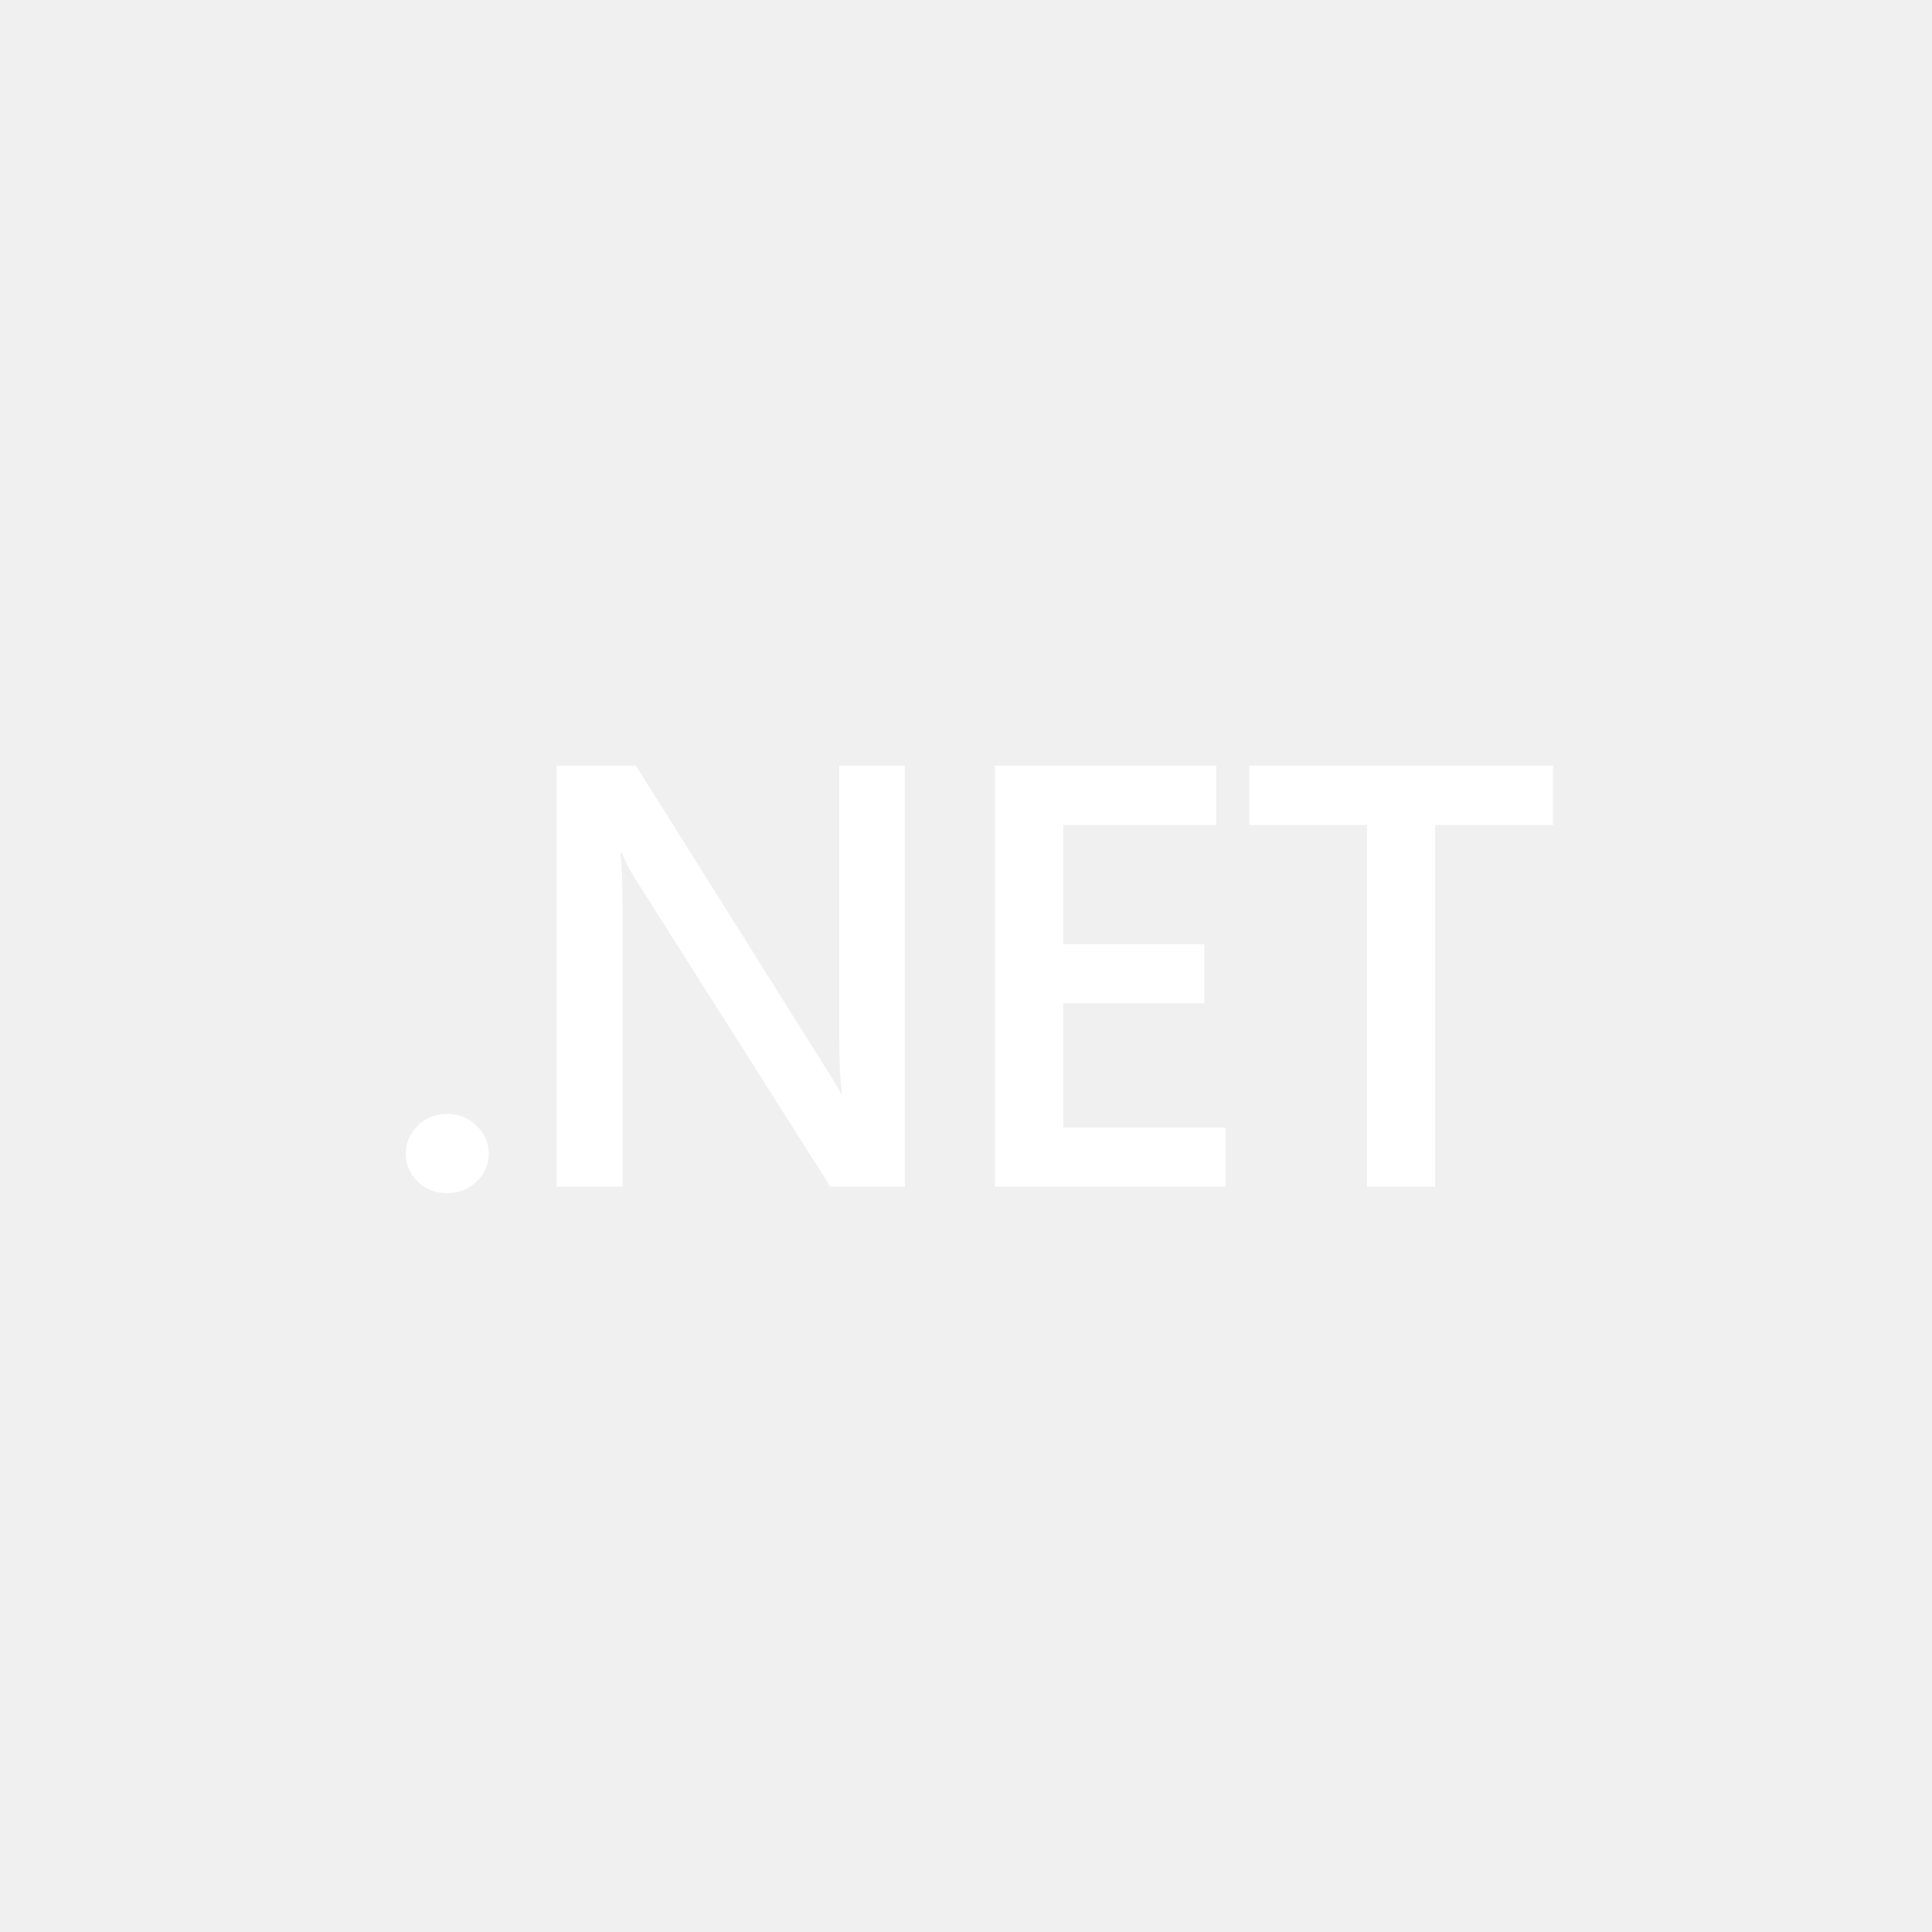
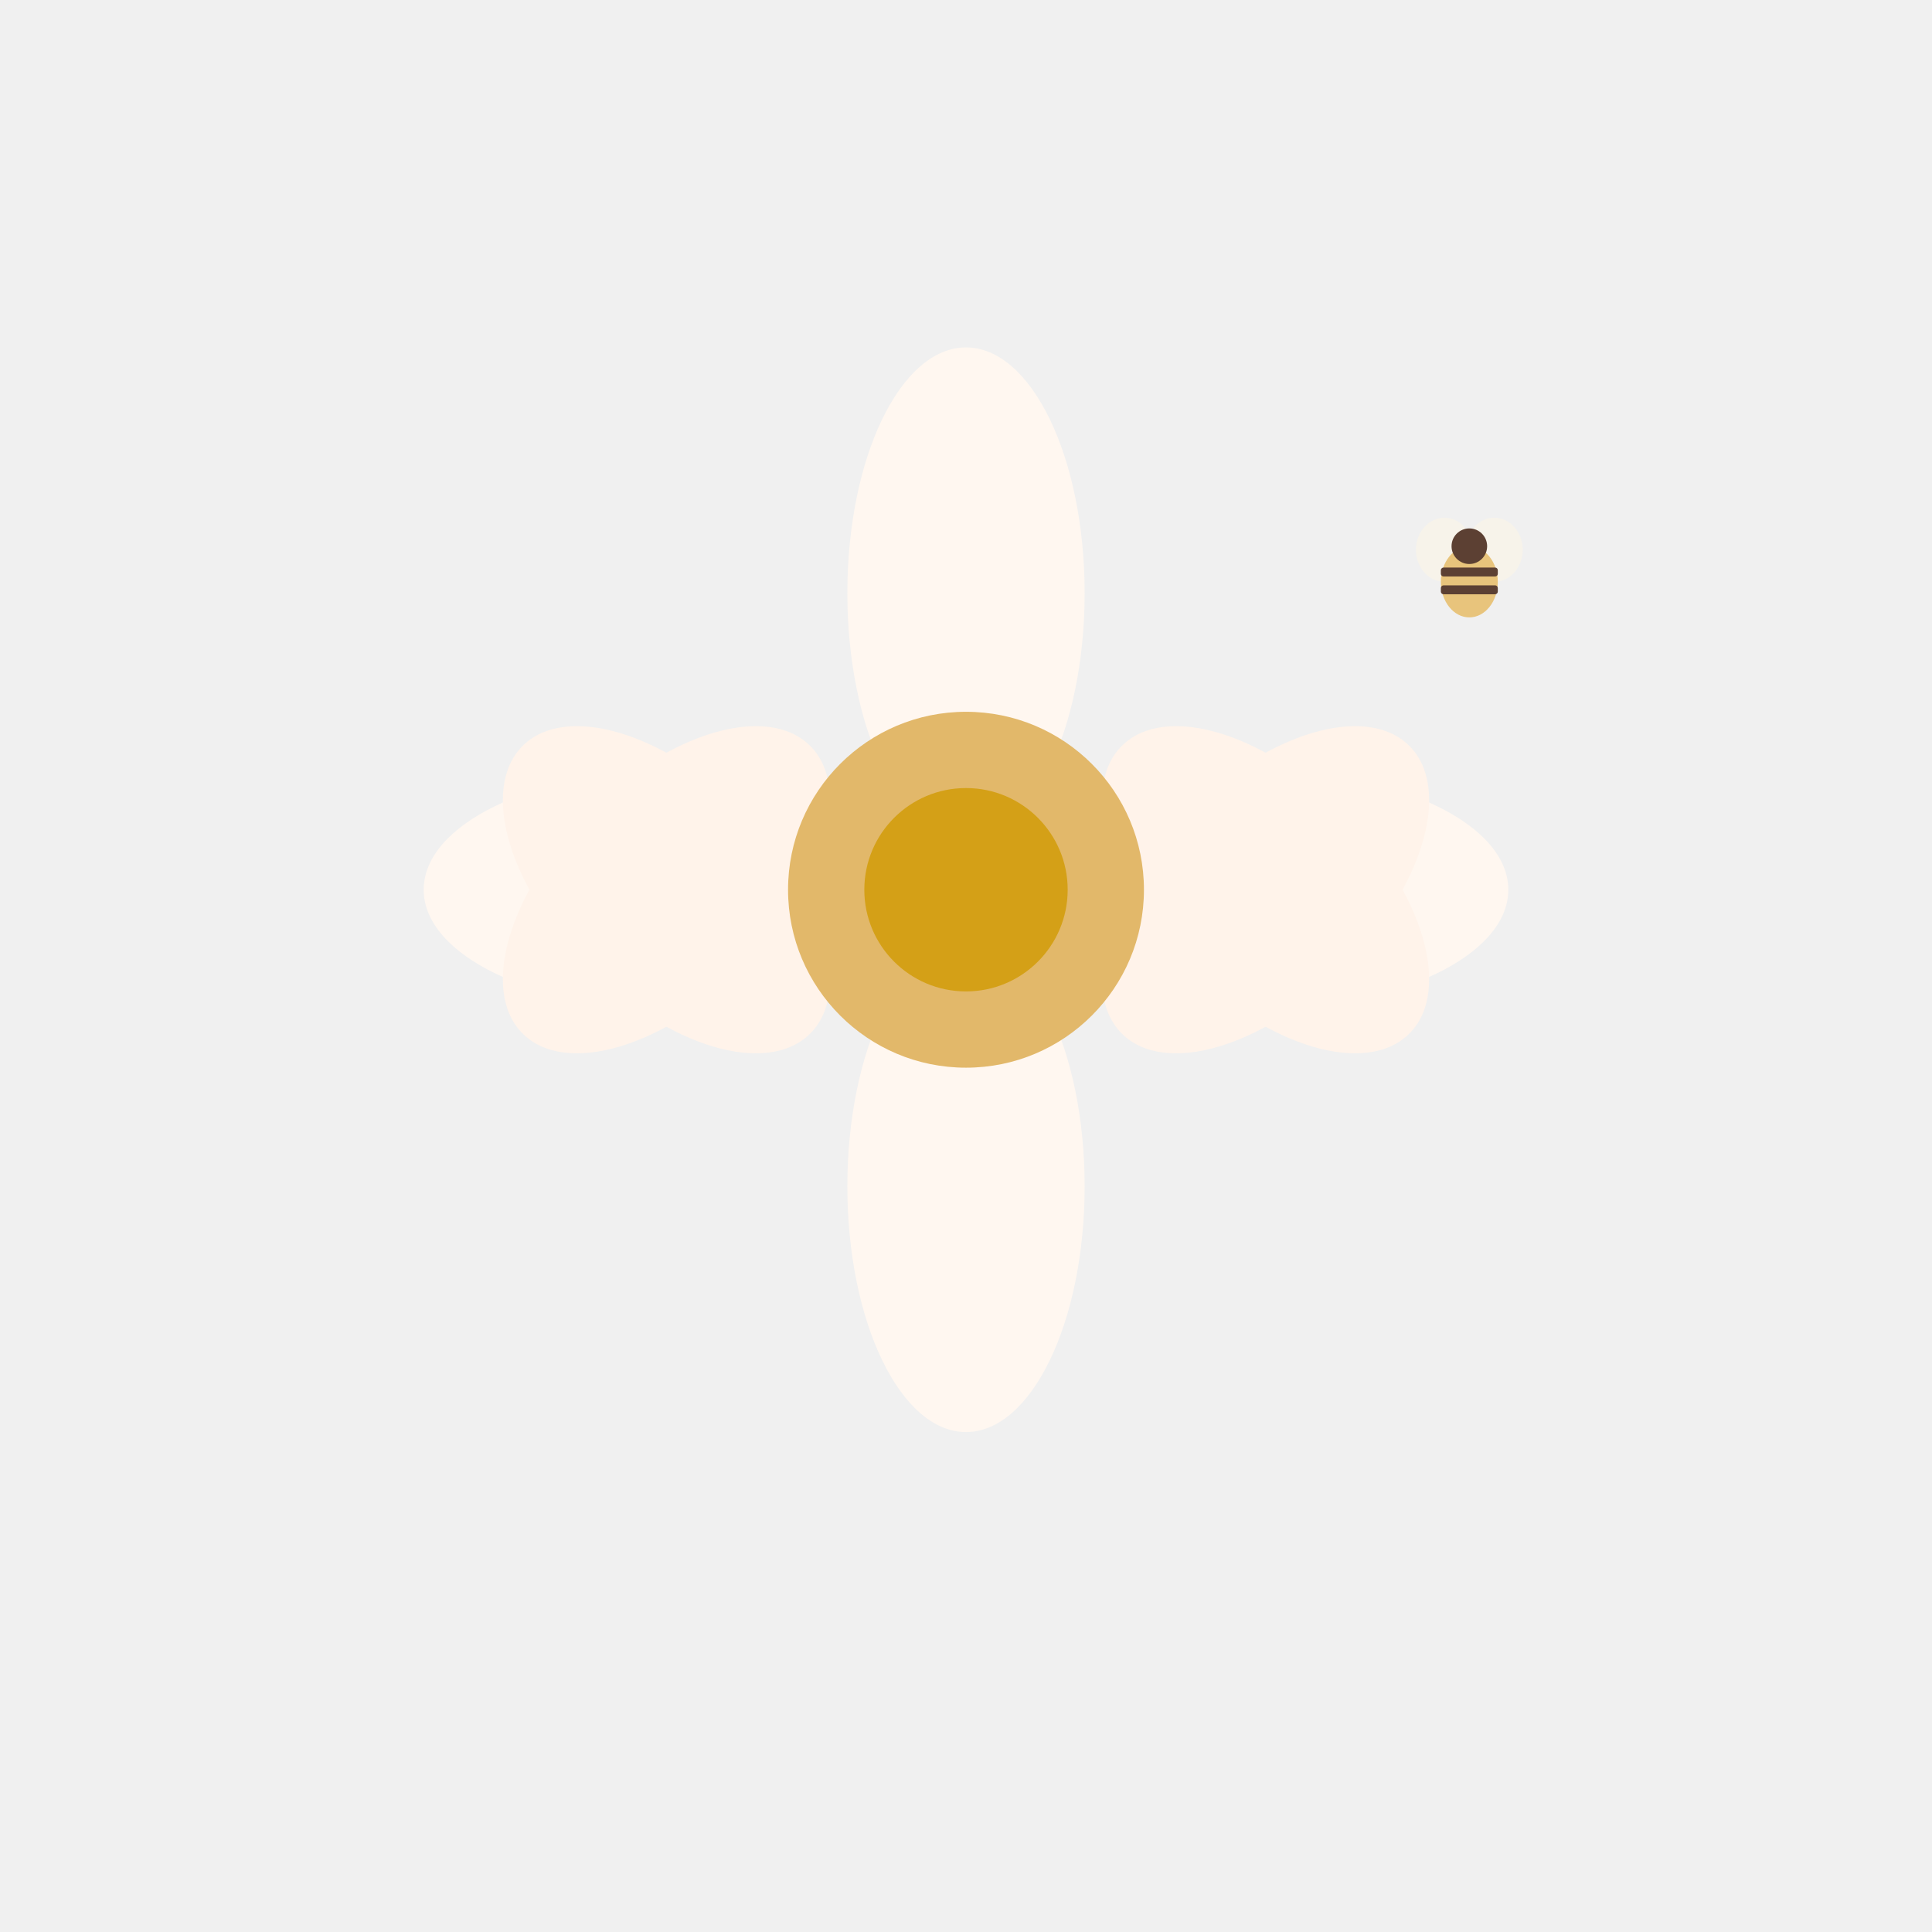
- <svg xmlns="http://www.w3.org/2000/svg" width="456" height="456" viewBox="0 0 456 456" version="1.1" xml:space="preserve" style="fill-rule:evenodd;clip-rule:evenodd;stroke-linejoin:round;stroke-miterlimit:2;">
-   <path d="m 105.5,281.609 c -2.703,0 -5.001,-0.9 -6.893,-2.702 -1.892,-1.848 -2.838,-4.042 -2.838,-6.582 0,-2.587 0.946,-4.804 2.838,-6.652 1.892,-1.848 4.19,-2.772 6.893,-2.772 2.748,0 5.068,0.924 6.96,2.772 1.937,1.848 2.906,4.064 2.906,6.652 0,2.54 -0.968,4.734 -2.906,6.582 -1.892,1.802 -4.212,2.702 -6.96,2.702 z" style="fill:#ffffff;fill-rule:nonzero;stroke-width:0.838" />
-   <path d="M 213.561,280.084 H 195.99 L 149.7,207.054 c -1.171,-1.848 -2.14,-3.765 -2.906,-5.751 h -0.406 c 0.361,2.125 0.541,6.675 0.541,13.65 v 65.132 h -15.543 v -99.36 h 18.719 l 44.737,71.298 c 1.892,2.957 3.109,4.989 3.649,6.098 h 0.27 c -0.45,-2.632 -0.676,-7.09 -0.676,-13.373 v -64.023 h 15.476 z" style="fill:#ffffff;fill-rule:nonzero;stroke-width:0.838" />
-   <path d="m 289.251,280.084 h -54.401 v -99.36 h 52.238 v 13.997 h -36.154 v 28.131 h 33.316 v 13.927 h -33.316 v 29.378 h 38.316 z" style="fill:#ffffff;fill-rule:nonzero;stroke-width:0.838" />
-   <path d="M 366.565,194.721 H 338.722 v 85.363 h -16.084 v -85.363 h -27.775 v -13.997 h 71.701 z" style="fill:#ffffff;fill-rule:nonzero;stroke-width:0.838" />
+ <svg xmlns="http://www.w3.org/2000/svg" width="456" height="456" viewBox="0 0 456 456">
+   <g transform="translate(228,210)">
+     <ellipse cx="0" cy="-70" rx="28" ry="58" fill="#FFF7F0" />
+     <ellipse cx="0" cy="70" rx="28" ry="58" fill="#FFF7F0" />
+     <ellipse cx="-70" cy="0" rx="58" ry="28" fill="#FFF7F0" />
+     <ellipse cx="70" cy="0" rx="58" ry="28" fill="#FFF7F0" />
+     <ellipse cx="-50" cy="-50" rx="48" ry="26" transform="rotate(-45)" fill="#FFF3EA" />
+     <ellipse cx="50" cy="-50" rx="48" ry="26" transform="rotate(45)" fill="#FFF3EA" />
+     <ellipse cx="-50" cy="50" rx="48" ry="26" transform="rotate(45)" fill="#FFF3EA" />
+     <ellipse cx="50" cy="50" rx="48" ry="26" transform="rotate(-45)" fill="#FFF3EA" />
+     <circle cx="0" cy="0" r="42" fill="#E2B86A" />
+     <circle cx="0" cy="0" r="24" fill="#D4A017" />
+   </g>
+   <g transform="translate(330,118) scale(0.42)">
+     <ellipse cx="26" cy="28" rx="16" ry="18" fill="#F7F3EA" />
+     <ellipse cx="54" cy="28" rx="16" ry="18" fill="#F7F3EA" />
+     <ellipse cx="40" cy="46" rx="16" ry="20" fill="#E8C47C" />
+     <rect x="24" y="38" width="32" height="5" rx="1.5" fill="#5C4033" />
+     <rect x="24" y="48" width="32" height="5" rx="1.5" fill="#5C4033" />
+     <circle cx="40" cy="26" r="10" fill="#5C4033" />
+   </g>
</svg>
